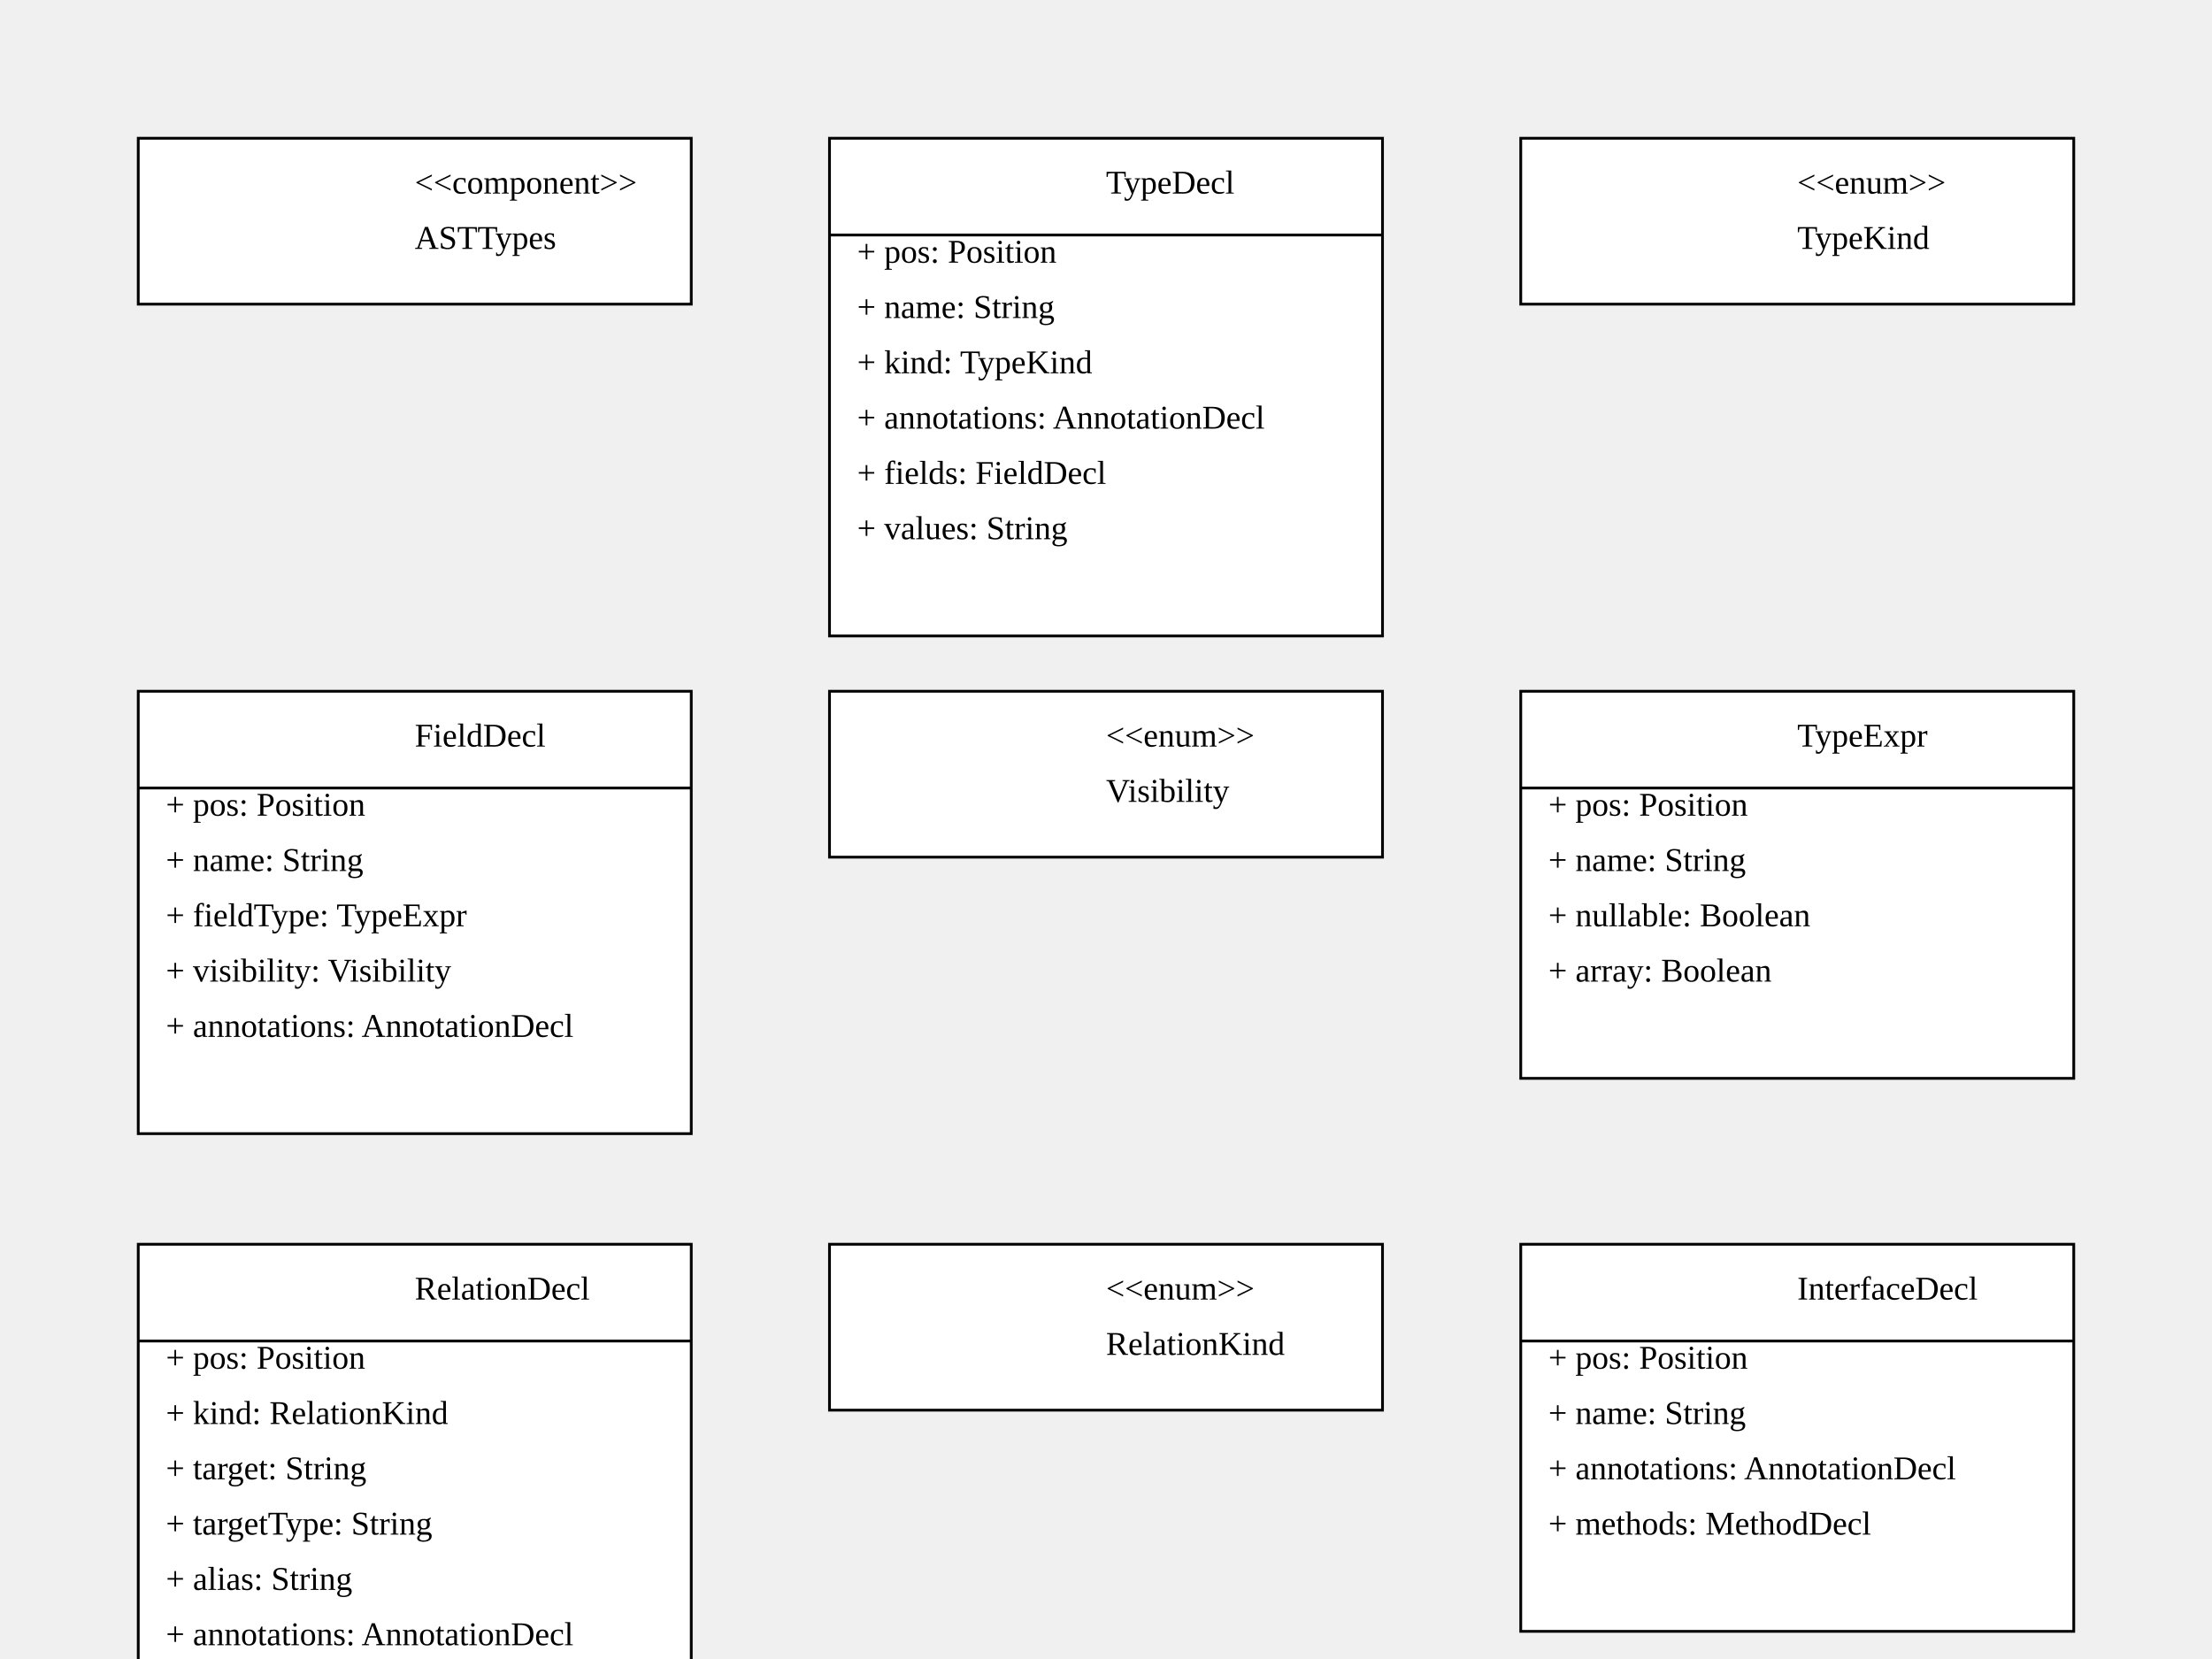
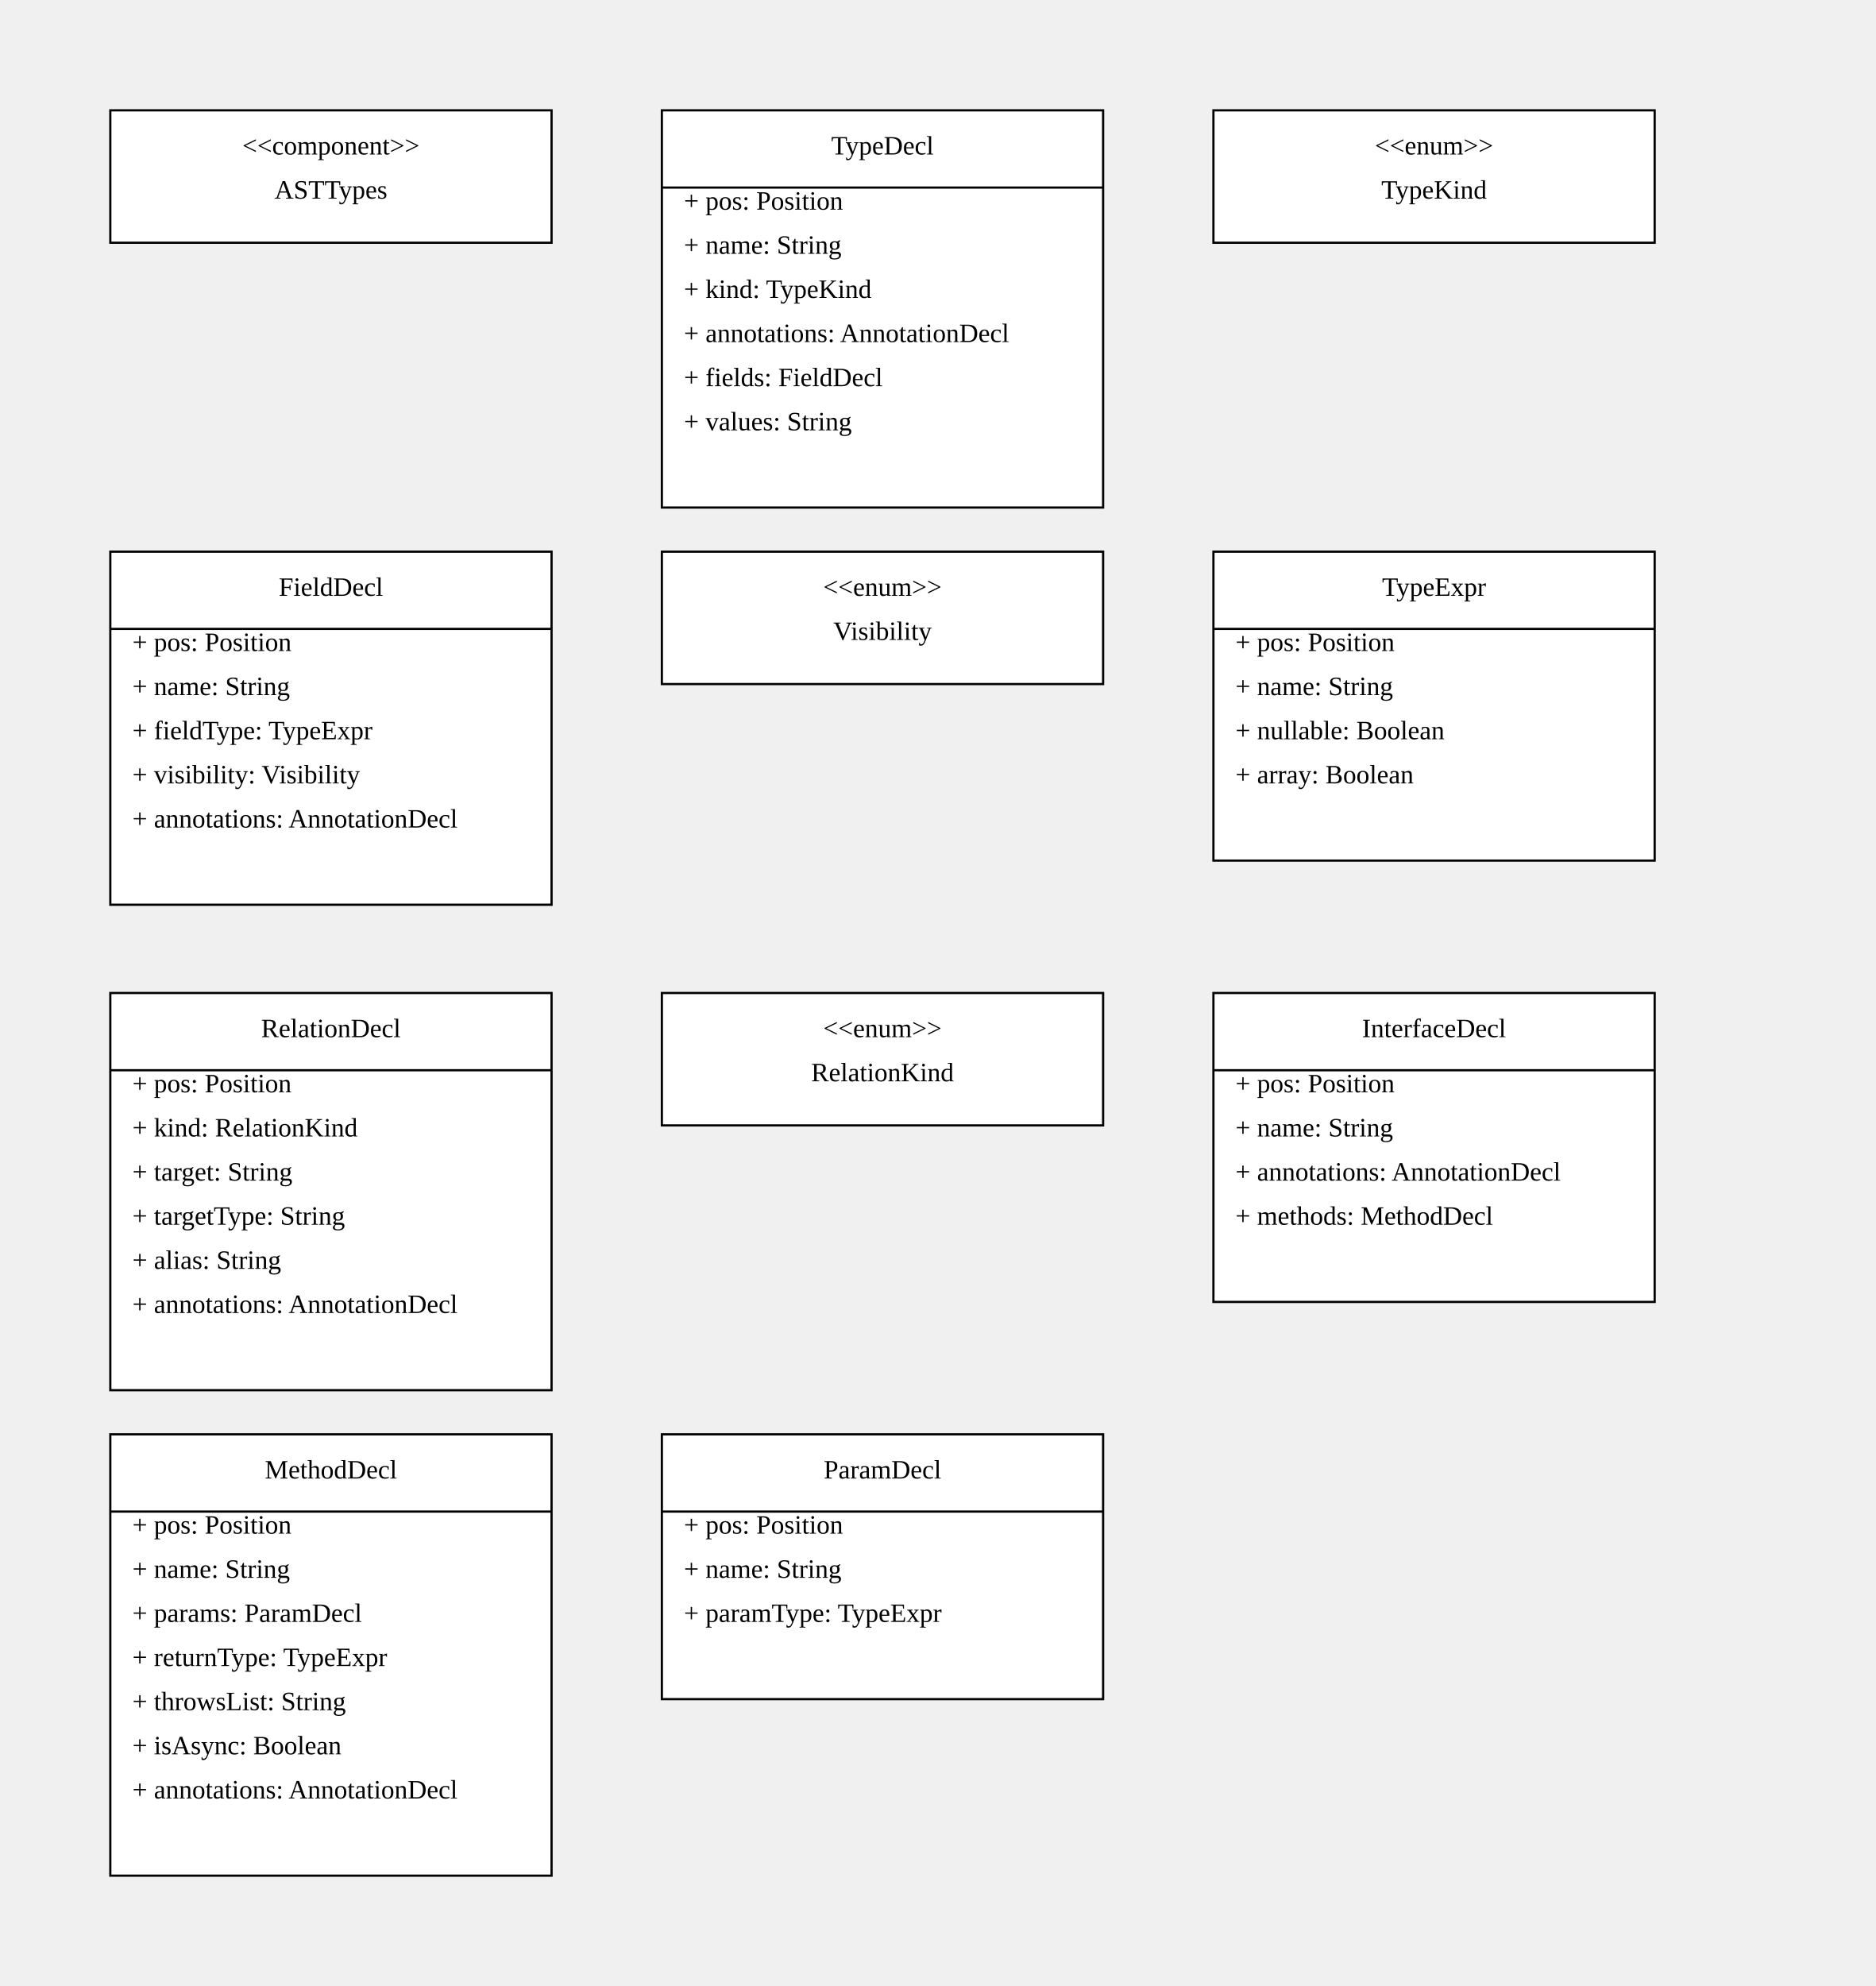
- <svg xmlns="http://www.w3.org/2000/svg" viewBox="0 0 800 600" width="800" height="600">
+ <svg xmlns="http://www.w3.org/2000/svg" viewBox="0 0 850 900" width="850" height="900">
  <rect x="50" y="50" width="200" height="60" fill="#fff" stroke="#000" stroke-width="1" />
-   <text x="150" y="70">&lt;&lt;component&gt;&gt;</text>
-   <text x="150" y="90">ASTTypes</text>
+   <text x="150" y="70" text-anchor="middle">&lt;&lt;component&gt;&gt;</text>
+   <text x="150" y="90" text-anchor="middle">ASTTypes</text>
  <rect x="300" y="50" width="200" height="180" fill="#fff" stroke="#000" stroke-width="1" />
-   <text x="400" y="70">TypeDecl</text>
+   <text x="400" y="70" text-anchor="middle">TypeDecl</text>
  <line x1="300" y1="85" x2="500" y2="85" stroke="#000" />
  <text x="310" y="95">+ pos: Position</text>
  <text x="310" y="115">+ name: String</text>
  <text x="310" y="135">+ kind: TypeKind</text>
  <text x="310" y="155">+ annotations: AnnotationDecl</text>
  <text x="310" y="175">+ fields: FieldDecl</text>
  <text x="310" y="195">+ values: String</text>
  <rect x="550" y="50" width="200" height="60" fill="#fff" stroke="#000" stroke-width="1" />
-   <text x="650" y="70">&lt;&lt;enum&gt;&gt;</text>
-   <text x="650" y="90">TypeKind</text>
+   <text x="650" y="70" text-anchor="middle">&lt;&lt;enum&gt;&gt;</text>
+   <text x="650" y="90" text-anchor="middle">TypeKind</text>
  <rect x="50" y="250" width="200" height="160" fill="#fff" stroke="#000" stroke-width="1" />
-   <text x="150" y="270">FieldDecl</text>
+   <text x="150" y="270" text-anchor="middle">FieldDecl</text>
  <line x1="50" y1="285" x2="250" y2="285" stroke="#000" />
  <text x="60" y="295">+ pos: Position</text>
  <text x="60" y="315">+ name: String</text>
  <text x="60" y="335">+ fieldType: TypeExpr</text>
  <text x="60" y="355">+ visibility: Visibility</text>
  <text x="60" y="375">+ annotations: AnnotationDecl</text>
-   <rect x="300" y="250" width="200" height="60" stroke="#000" stroke-width="1" fill="#fff" />
-   <text x="400" y="270">&lt;&lt;enum&gt;&gt;</text>
-   <text x="400" y="290">Visibility</text>
+   <rect x="300" y="250" width="200" height="60" fill="#fff" stroke="#000" stroke-width="1" />
+   <text x="400" y="270" text-anchor="middle">&lt;&lt;enum&gt;&gt;</text>
+   <text x="400" y="290" text-anchor="middle">Visibility</text>
  <rect x="550" y="250" width="200" height="140" fill="#fff" stroke="#000" stroke-width="1" />
-   <text x="650" y="270">TypeExpr</text>
+   <text x="650" y="270" text-anchor="middle">TypeExpr</text>
  <line x1="550" y1="285" x2="750" y2="285" stroke="#000" />
  <text x="560" y="295">+ pos: Position</text>
  <text x="560" y="315">+ name: String</text>
  <text x="560" y="335">+ nullable: Boolean</text>
  <text x="560" y="355">+ array: Boolean</text>
-   <rect x="50" y="450" width="200" height="180" stroke="#000" stroke-width="1" fill="#fff" />
-   <text x="150" y="470">RelationDecl</text>
+   <rect x="50" y="450" width="200" height="180" fill="#fff" stroke="#000" stroke-width="1" />
+   <text x="150" y="470" text-anchor="middle">RelationDecl</text>
  <line x1="50" y1="485" x2="250" y2="485" stroke="#000" />
  <text x="60" y="495">+ pos: Position</text>
  <text x="60" y="515">+ kind: RelationKind</text>
  <text x="60" y="535">+ target: String</text>
  <text x="60" y="555">+ targetType: String</text>
  <text x="60" y="575">+ alias: String</text>
  <text x="60" y="595">+ annotations: AnnotationDecl</text>
-   <rect x="300" y="450" width="200" height="60" stroke-width="1" fill="#fff" stroke="#000" />
-   <text x="400" y="470">&lt;&lt;enum&gt;&gt;</text>
-   <text x="400" y="490">RelationKind</text>
+   <rect x="300" y="450" width="200" height="60" fill="#fff" stroke="#000" stroke-width="1" />
+   <text x="400" y="470" text-anchor="middle">&lt;&lt;enum&gt;&gt;</text>
+   <text x="400" y="490" text-anchor="middle">RelationKind</text>
  <rect x="550" y="450" width="200" height="140" fill="#fff" stroke="#000" stroke-width="1" />
-   <text x="650" y="470">InterfaceDecl</text>
+   <text x="650" y="470" text-anchor="middle">InterfaceDecl</text>
  <line x1="550" y1="485" x2="750" y2="485" stroke="#000" />
  <text x="560" y="495">+ pos: Position</text>
  <text x="560" y="515">+ name: String</text>
  <text x="560" y="535">+ annotations: AnnotationDecl</text>
  <text x="560" y="555">+ methods: MethodDecl</text>
-   <rect x="50" y="650" width="200" height="200" stroke="#000" stroke-width="1" fill="#fff" />
-   <text x="150" y="670">MethodDecl</text>
+   <rect x="50" y="650" width="200" height="200" stroke-width="1" fill="#fff" stroke="#000" />
+   <text x="150" y="670" text-anchor="middle">MethodDecl</text>
  <line x1="50" y1="685" x2="250" y2="685" stroke="#000" />
  <text x="60" y="695">+ pos: Position</text>
  <text x="60" y="715">+ name: String</text>
  <text x="60" y="735">+ params: ParamDecl</text>
  <text x="60" y="755">+ returnType: TypeExpr</text>
  <text x="60" y="775">+ throwsList: String</text>
  <text x="60" y="795">+ isAsync: Boolean</text>
  <text x="60" y="815">+ annotations: AnnotationDecl</text>
-   <rect x="300" y="650" width="200" height="120" stroke="#000" stroke-width="1" fill="#fff" />
-   <text x="400" y="670">ParamDecl</text>
+   <rect x="300" y="650" width="200" height="120" fill="#fff" stroke="#000" stroke-width="1" />
+   <text x="400" y="670" text-anchor="middle">ParamDecl</text>
  <line x1="300" y1="685" x2="500" y2="685" stroke="#000" />
  <text x="310" y="695">+ pos: Position</text>
  <text x="310" y="715">+ name: String</text>
  <text x="310" y="735">+ paramType: TypeExpr</text>
</svg>
